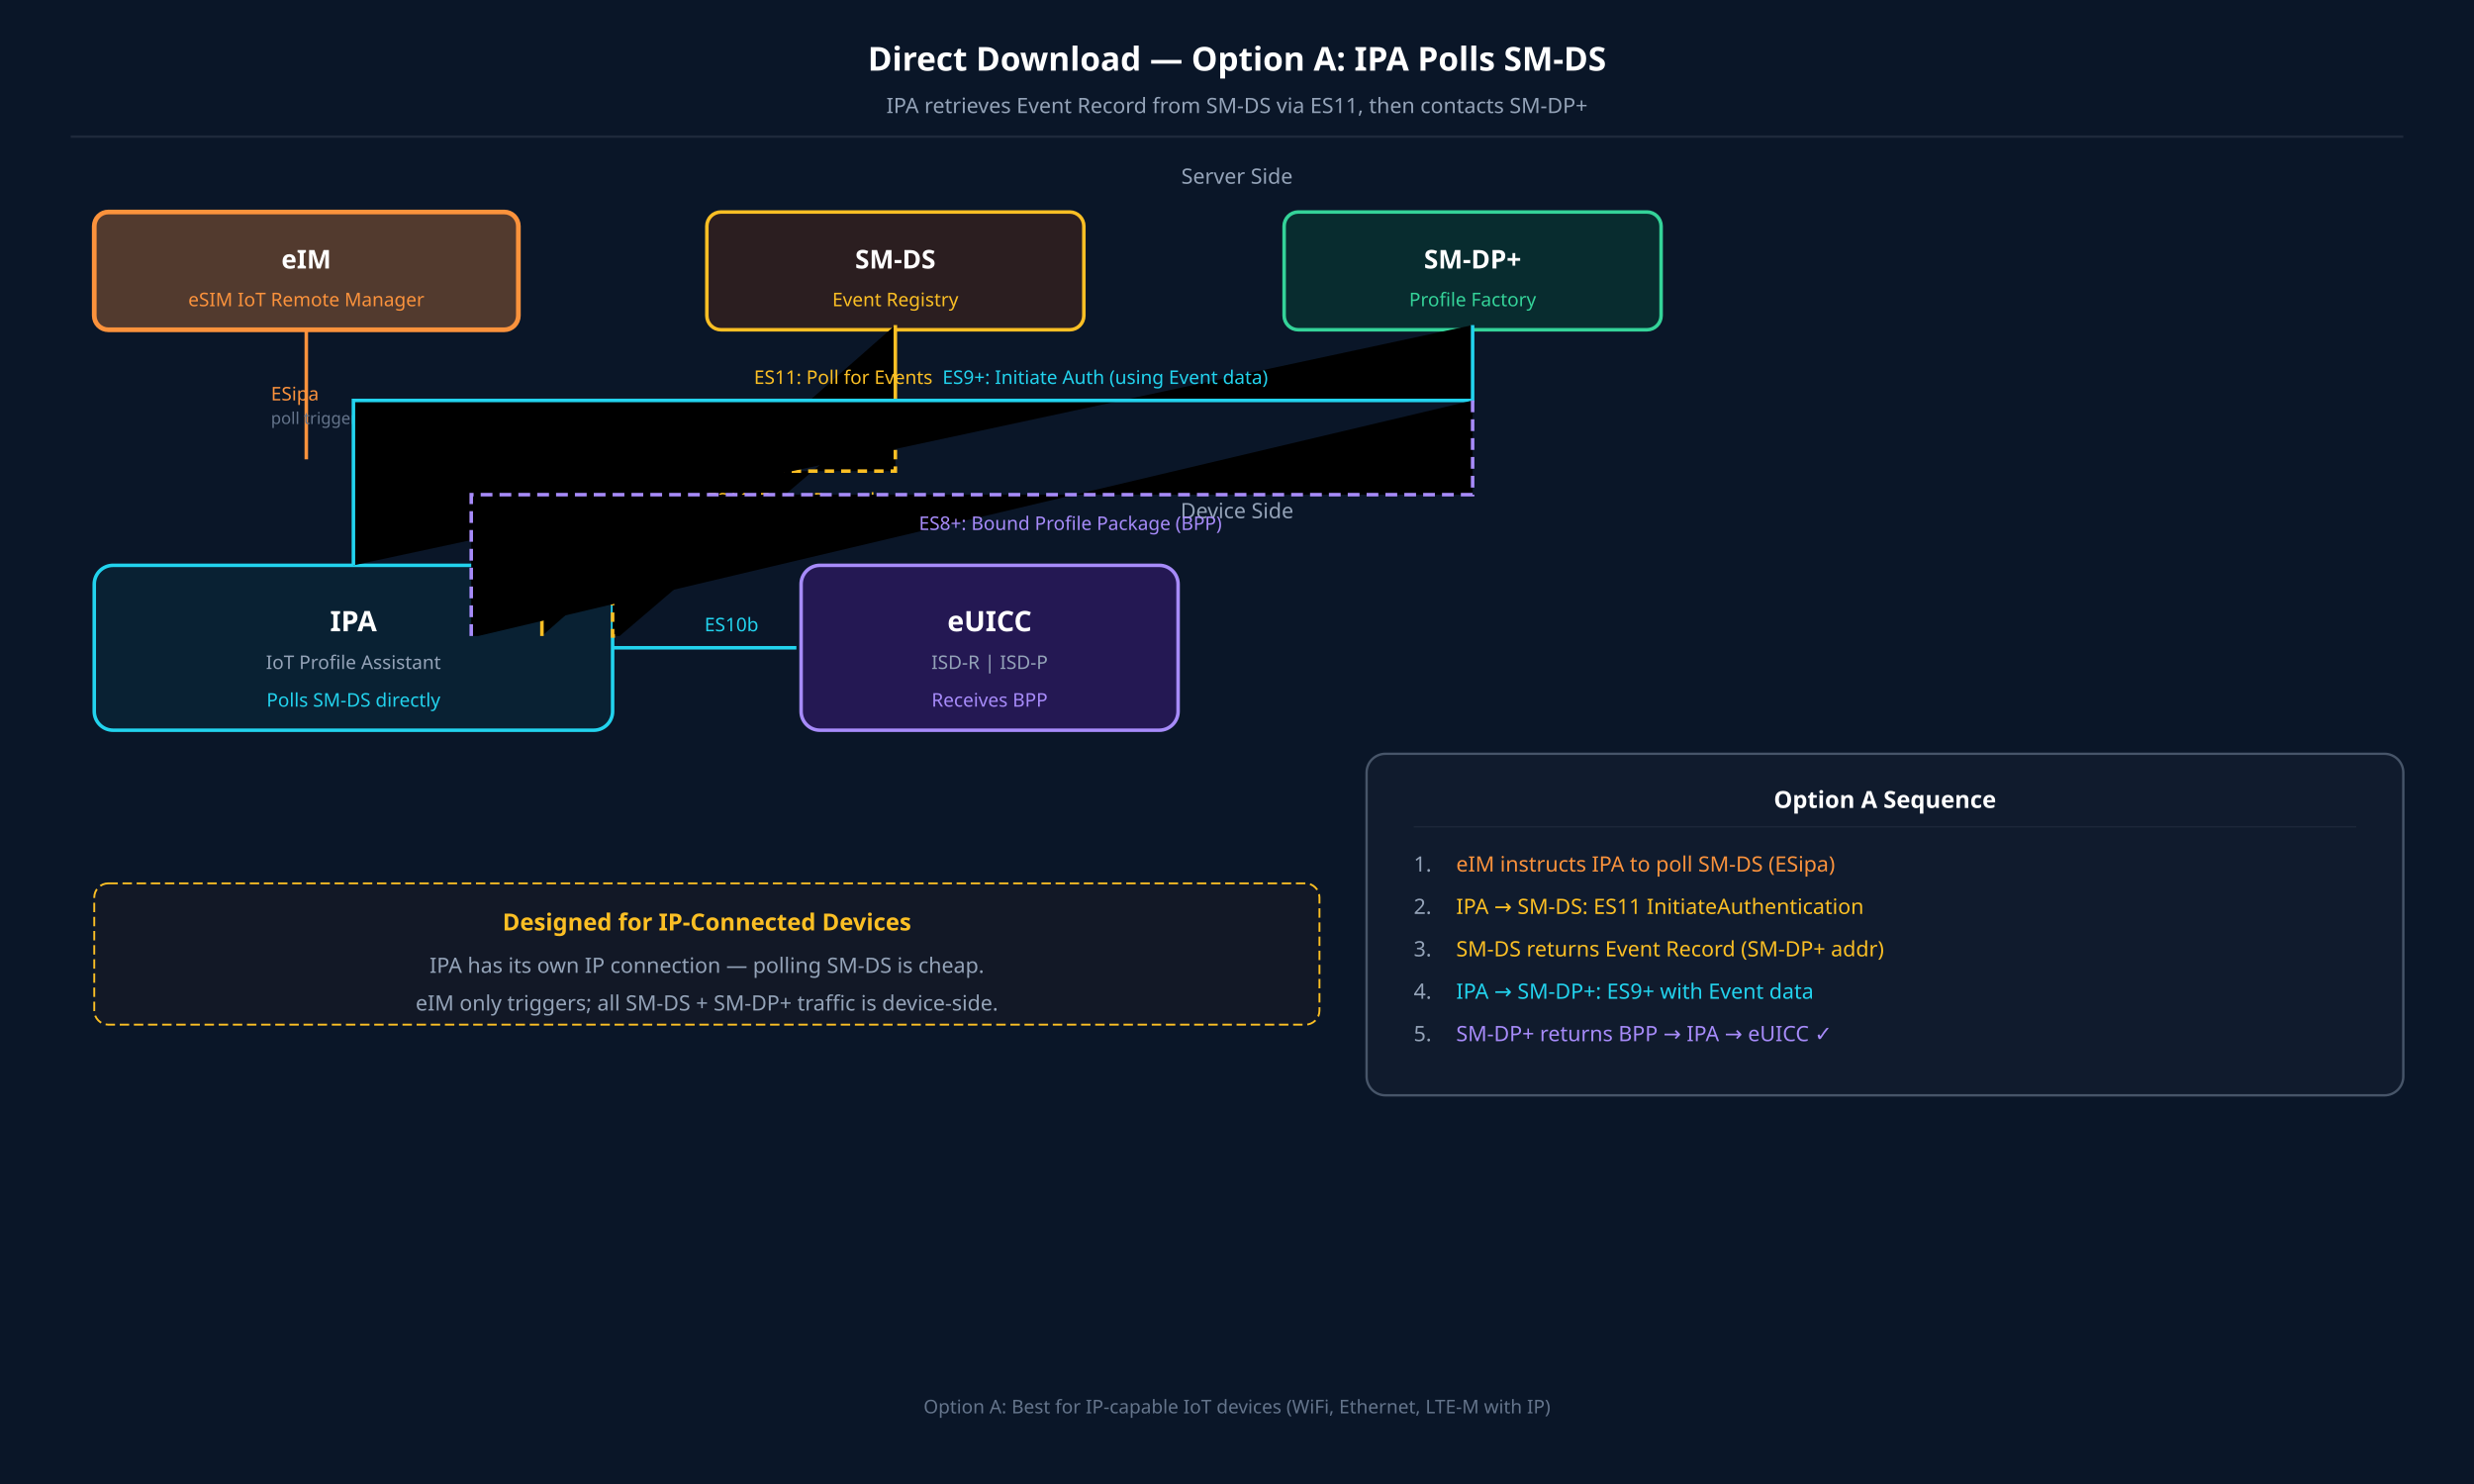
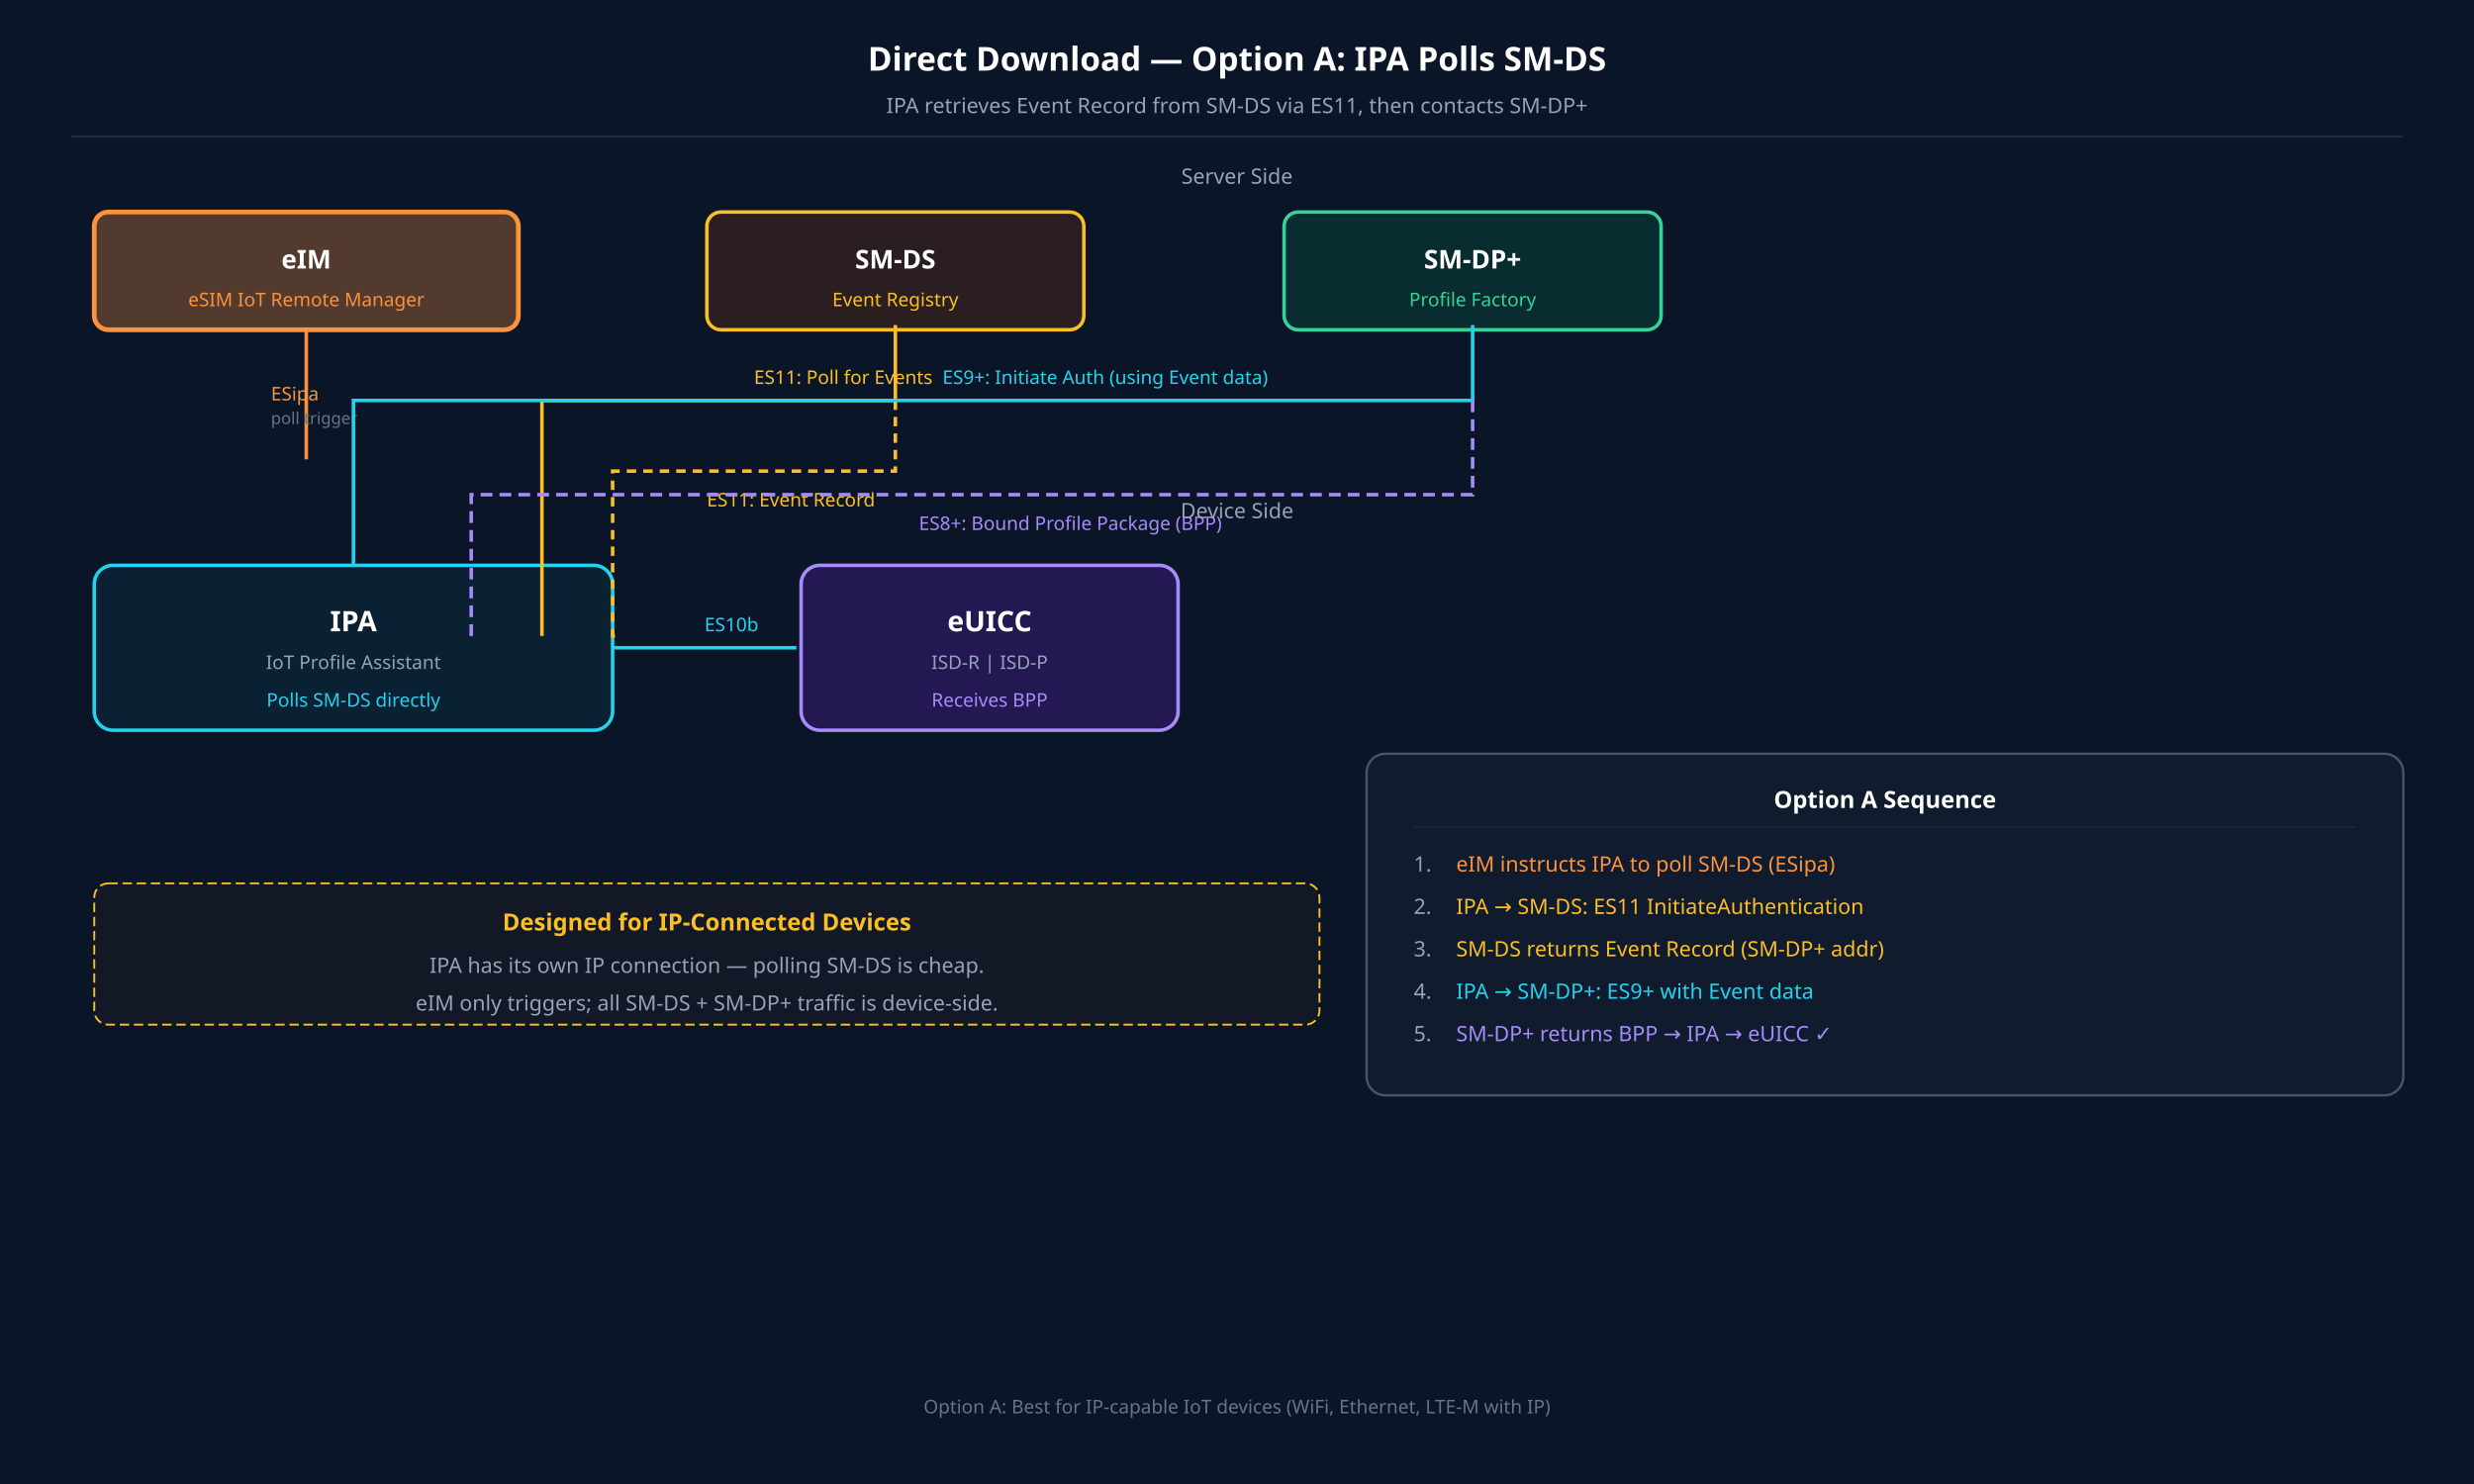
<svg xmlns="http://www.w3.org/2000/svg" viewBox="0 0 1050 630">
  <style>text { font-family: system-ui, sans-serif; }</style>
  <defs>
-     <pattern id="ipaa-grid" width="40" height="40" patternUnits="userSpaceOnUse">
-       <path d="M 40 0 L 0 0 0 40" fill="none" stroke="#1e293b" stroke-width="0.5" />
-     </pattern>
-   </defs>
+ </defs>
  <rect width="100%" height="100%" fill="#0a1628" />
  <text x="525" y="30" fill="white" font-size="14" font-weight="700" text-anchor="middle">Direct Download — Option A: IPA Polls SM-DS</text>
  <text x="525" y="48" fill="#94a3b8" font-size="9" text-anchor="middle">IPA retrieves Event Record from SM-DS via ES11, then contacts SM-DP+</text>
  <line x1="30" y1="58" x2="1020" y2="58" stroke="#1e293b" stroke-width="1" />
  <text x="525" y="78" fill="#94a3b8" font-size="9" text-anchor="middle">Server Side</text>
  <rect x="40" y="90" width="180" height="50" rx="6" fill="rgba(251,146,60,0.3)" stroke="#fb923c" stroke-width="2" />
  <text x="130" y="114" fill="white" font-size="11" font-weight="600" text-anchor="middle">eIM</text>
  <text x="130" y="130" fill="#fb923c" font-size="8" text-anchor="middle">eSIM IoT Remote Manager</text>
  <rect x="300" y="90" width="160" height="50" rx="6" fill="rgba(120,53,15,0.3)" stroke="#fbbf24" stroke-width="1.5" />
  <text x="380" y="114" fill="white" font-size="11" font-weight="600" text-anchor="middle">SM-DS</text>
  <text x="380" y="130" fill="#fbbf24" font-size="8" text-anchor="middle">Event Registry</text>
  <rect x="545" y="90" width="160" height="50" rx="6" fill="rgba(6,78,59,0.4)" stroke="#34d399" stroke-width="1.5" />
  <text x="625" y="114" fill="white" font-size="11" font-weight="600" text-anchor="middle">SM-DP+</text>
  <text x="625" y="130" fill="#34d399" font-size="8" text-anchor="middle">Profile Factory</text>
-   <path d="M 130 140 L 130 195" stroke="#fb923c" stroke-width="1.5" />
+   <path fill="none" d="M 130 140 L 130 195" stroke="#fb923c" stroke-width="1.5" />
  <text x="115" y="170" fill="#fb923c" font-size="8">ESipa</text>
  <text x="115" y="180" fill="#64748b" font-size="7">poll trigger</text>
  <text x="525" y="220" fill="#94a3b8" font-size="9" text-anchor="middle">Device Side</text>
  <rect x="40" y="240" width="220" height="70" rx="8" fill="rgba(8,51,68,0.4)" stroke="#22d3ee" stroke-width="1.5" />
  <text x="150" y="268" fill="white" font-size="12" font-weight="600" text-anchor="middle">IPA</text>
  <text x="150" y="284" fill="#94a3b8" font-size="8" text-anchor="middle">IoT Profile Assistant</text>
  <text x="150" y="300" fill="#22d3ee" font-size="8" text-anchor="middle">Polls SM-DS directly</text>
  <rect x="340" y="240" width="160" height="70" rx="8" fill="rgba(76,29,149,0.4)" stroke="#a78bfa" stroke-width="1.5" />
  <text x="420" y="268" fill="white" font-size="12" font-weight="600" text-anchor="middle">eUICC</text>
  <text x="420" y="284" fill="#94a3b8" font-size="8" text-anchor="middle">ISD-R | ISD-P</text>
  <text x="420" y="300" fill="#a78bfa" font-size="8" text-anchor="middle">Receives BPP</text>
-   <path d="M 230 270 L 230 170 L 380 170 L 380 138" stroke="#fbbf24" stroke-width="1.5" />
+   <path fill="none" d="M 230 270 L 230 170 L 380 170 L 380 138" stroke="#fbbf24" stroke-width="1.5" />
  <text x="320" y="163" fill="#fbbf24" font-size="8">ES11: Poll for Events</text>
-   <path d="M 380 170 L 380 200 L 260 200 L 260 270 L 263 270" stroke="#fbbf24" stroke-width="1.5" stroke-dasharray="4,3" />
+   <path fill="none" d="M 380 170 L 380 200 L 260 200 L 260 270 L 263 270" stroke="#fbbf24" stroke-width="1.5" stroke-dasharray="4,3" />
  <text x="300" y="215" fill="#fbbf24" font-size="8">ES11: Event Record</text>
-   <path d="M 150 240 L 150 170 L 625 170 L 625 138" stroke="#22d3ee" stroke-width="1.5" />
+   <path fill="none" d="M 150 240 L 150 170 L 625 170 L 625 138" stroke="#22d3ee" stroke-width="1.5" />
  <text x="400" y="163" fill="#22d3ee" font-size="8">ES9+: Initiate Auth (using Event data)</text>
-   <path d="M 625 170 L 625 210 L 200 210 L 200 270 L 203 270" stroke="#a78bfa" stroke-width="1.5" stroke-dasharray="5,3" />
+   <path fill="none" d="M 625 170 L 625 210 L 200 210 L 200 270 L 203 270" stroke="#a78bfa" stroke-width="1.5" stroke-dasharray="5,3" />
  <text x="390" y="225" fill="#a78bfa" font-size="8">ES8+: Bound Profile Package (BPP)</text>
  <line x1="260" y1="275" x2="338" y2="275" stroke="#22d3ee" stroke-width="1.5" />
  <text x="299" y="268" fill="#22d3ee" font-size="8">ES10b</text>
  <rect x="580" y="320" width="440" height="145" rx="8" fill="rgba(30,41,59,0.3)" stroke="#475569" stroke-width="1" />
  <text x="800" y="343" fill="white" font-size="10" font-weight="600" text-anchor="middle">Option A Sequence</text>
  <line x1="600" y1="351" x2="1000" y2="351" stroke="#1e293b" stroke-width="0.5" />
  <text x="600" y="370" fill="#94a3b8" font-size="9">1.</text>
  <text x="618" y="370" fill="#fb923c" font-size="9">eIM instructs IPA to poll SM-DS (ESipa)</text>
  <text x="600" y="388" fill="#94a3b8" font-size="9">2.</text>
  <text x="618" y="388" fill="#fbbf24" font-size="9">IPA → SM-DS: ES11 InitiateAuthentication</text>
  <text x="600" y="406" fill="#94a3b8" font-size="9">3.</text>
  <text x="618" y="406" fill="#fbbf24" font-size="9">SM-DS returns Event Record (SM-DP+ addr)</text>
  <text x="600" y="424" fill="#94a3b8" font-size="9">4.</text>
  <text x="618" y="424" fill="#22d3ee" font-size="9">IPA → SM-DP+: ES9+ with Event data</text>
  <text x="600" y="442" fill="#94a3b8" font-size="9">5.</text>
  <text x="618" y="442" fill="#a78bfa" font-size="9">SM-DP+ returns BPP → IPA → eUICC ✓</text>
  <rect x="40" y="375" width="520" height="60" rx="6" fill="rgba(120,53,15,0.08)" stroke="#fbbf24" stroke-width="0.8" stroke-dasharray="4,2" />
  <text x="300" y="395" fill="#fbbf24" font-size="10" font-weight="600" text-anchor="middle">Designed for IP-Connected Devices</text>
  <text x="300" y="413" fill="#94a3b8" font-size="9" text-anchor="middle">IPA has its own IP connection — polling SM-DS is cheap.</text>
  <text x="300" y="429" fill="#94a3b8" font-size="9" text-anchor="middle">eIM only triggers; all SM-DS + SM-DP+ traffic is device-side.</text>
  <text x="525" y="600" fill="#64748b" font-size="8" text-anchor="middle">Option A: Best for IP-capable IoT devices (WiFi, Ethernet, LTE-M with IP)</text>
</svg>
